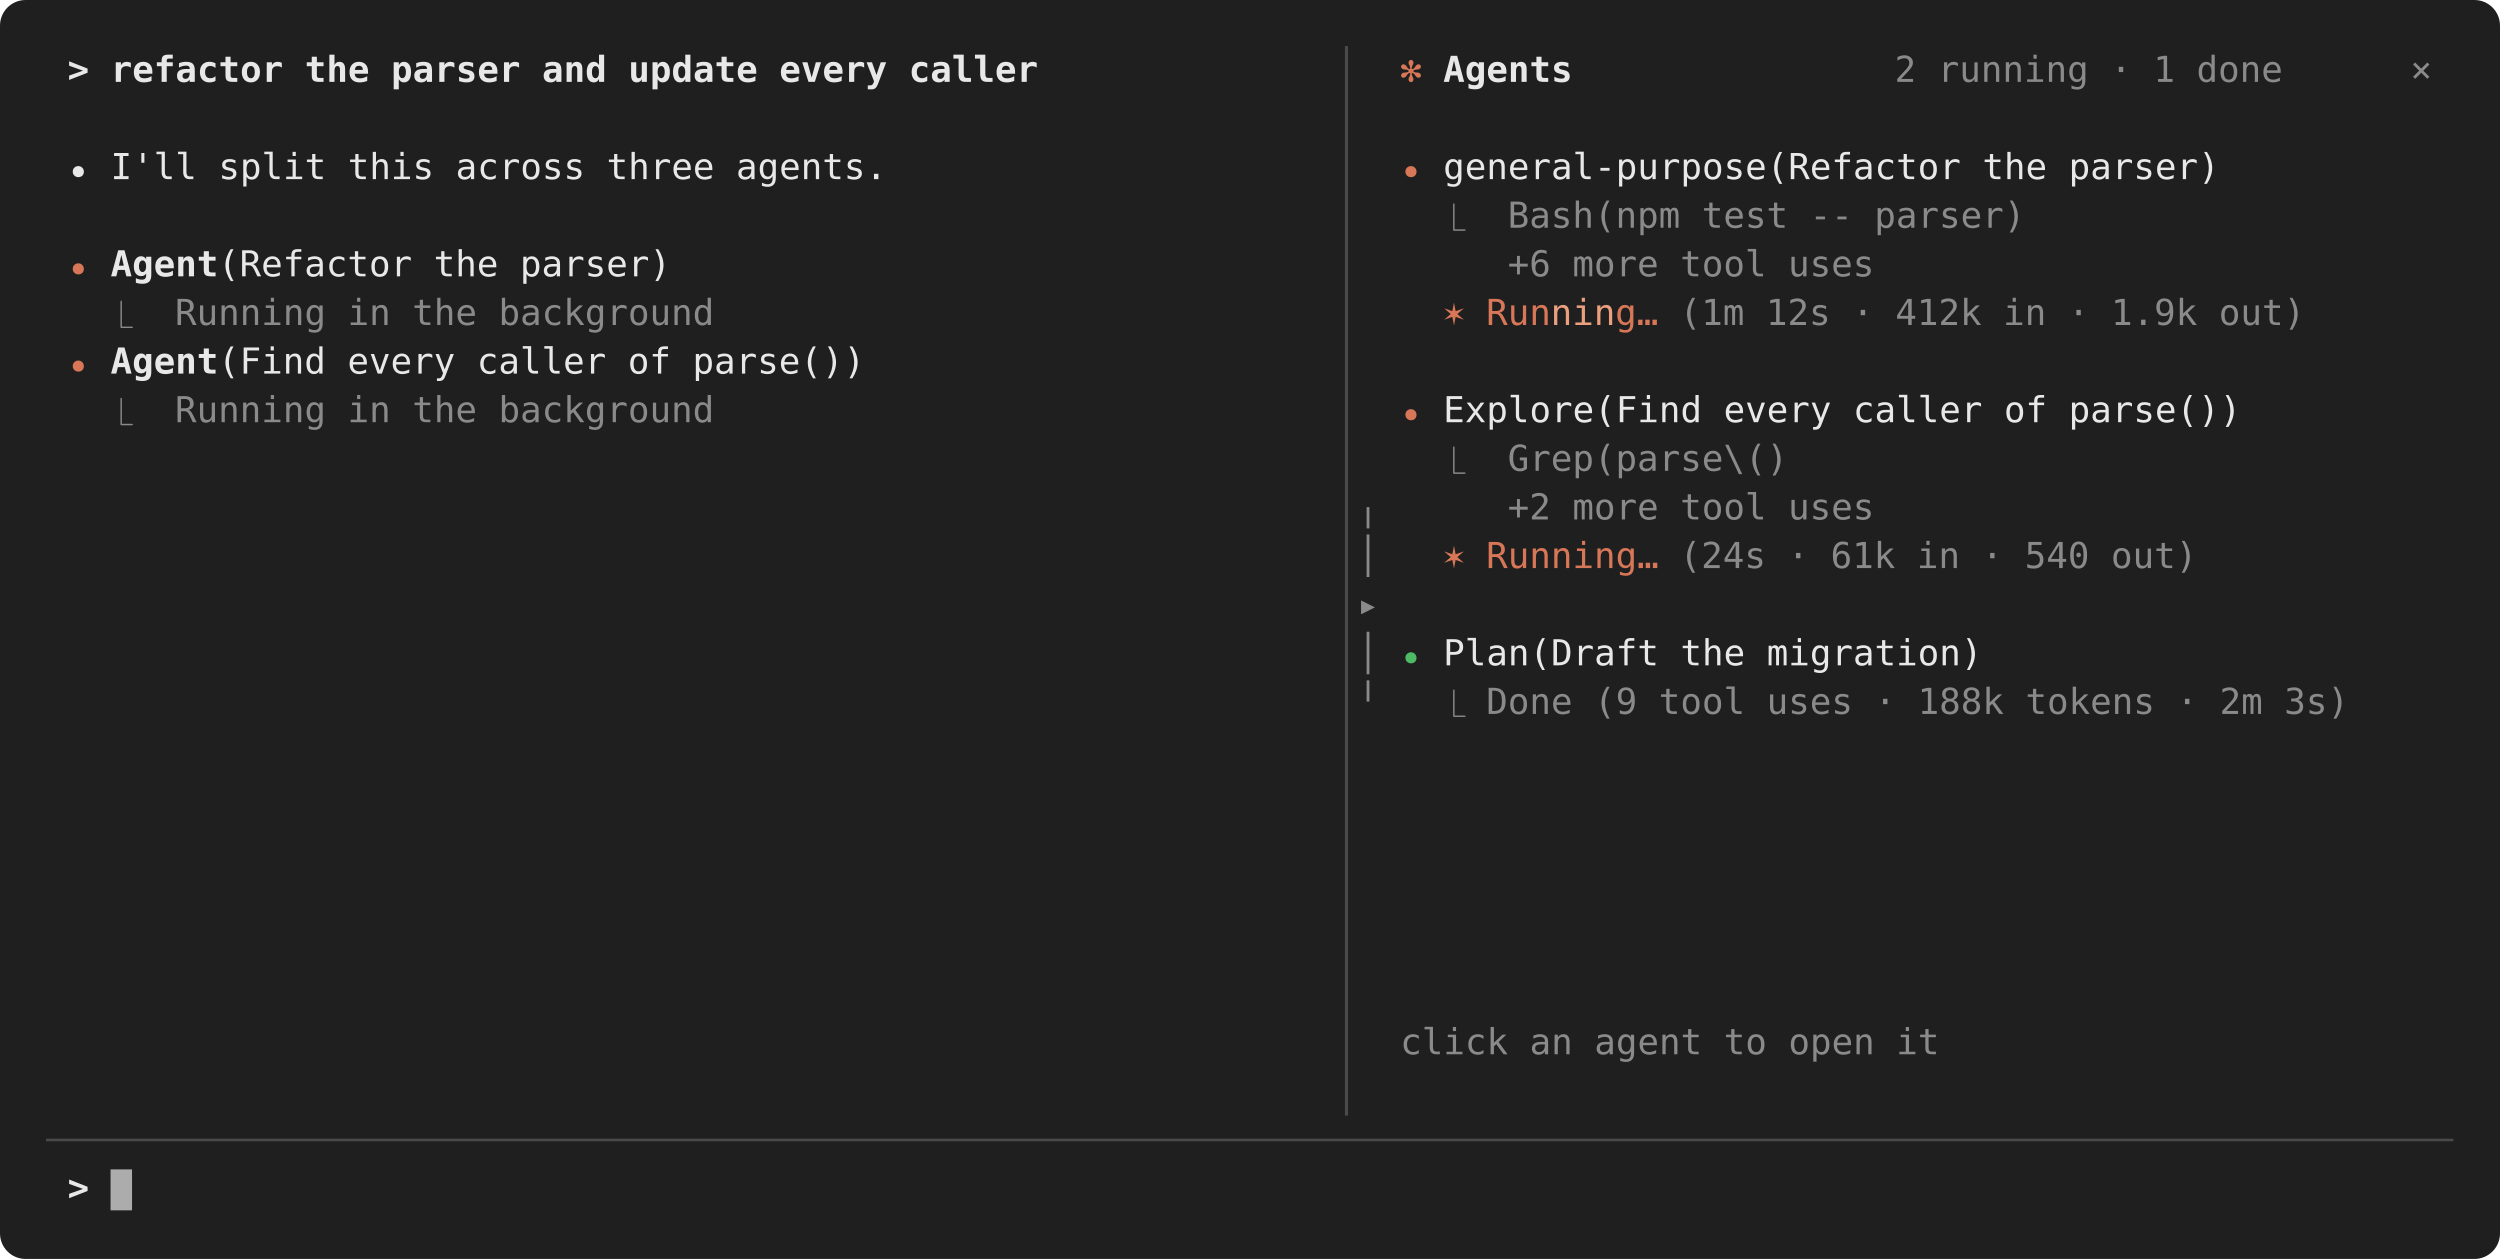
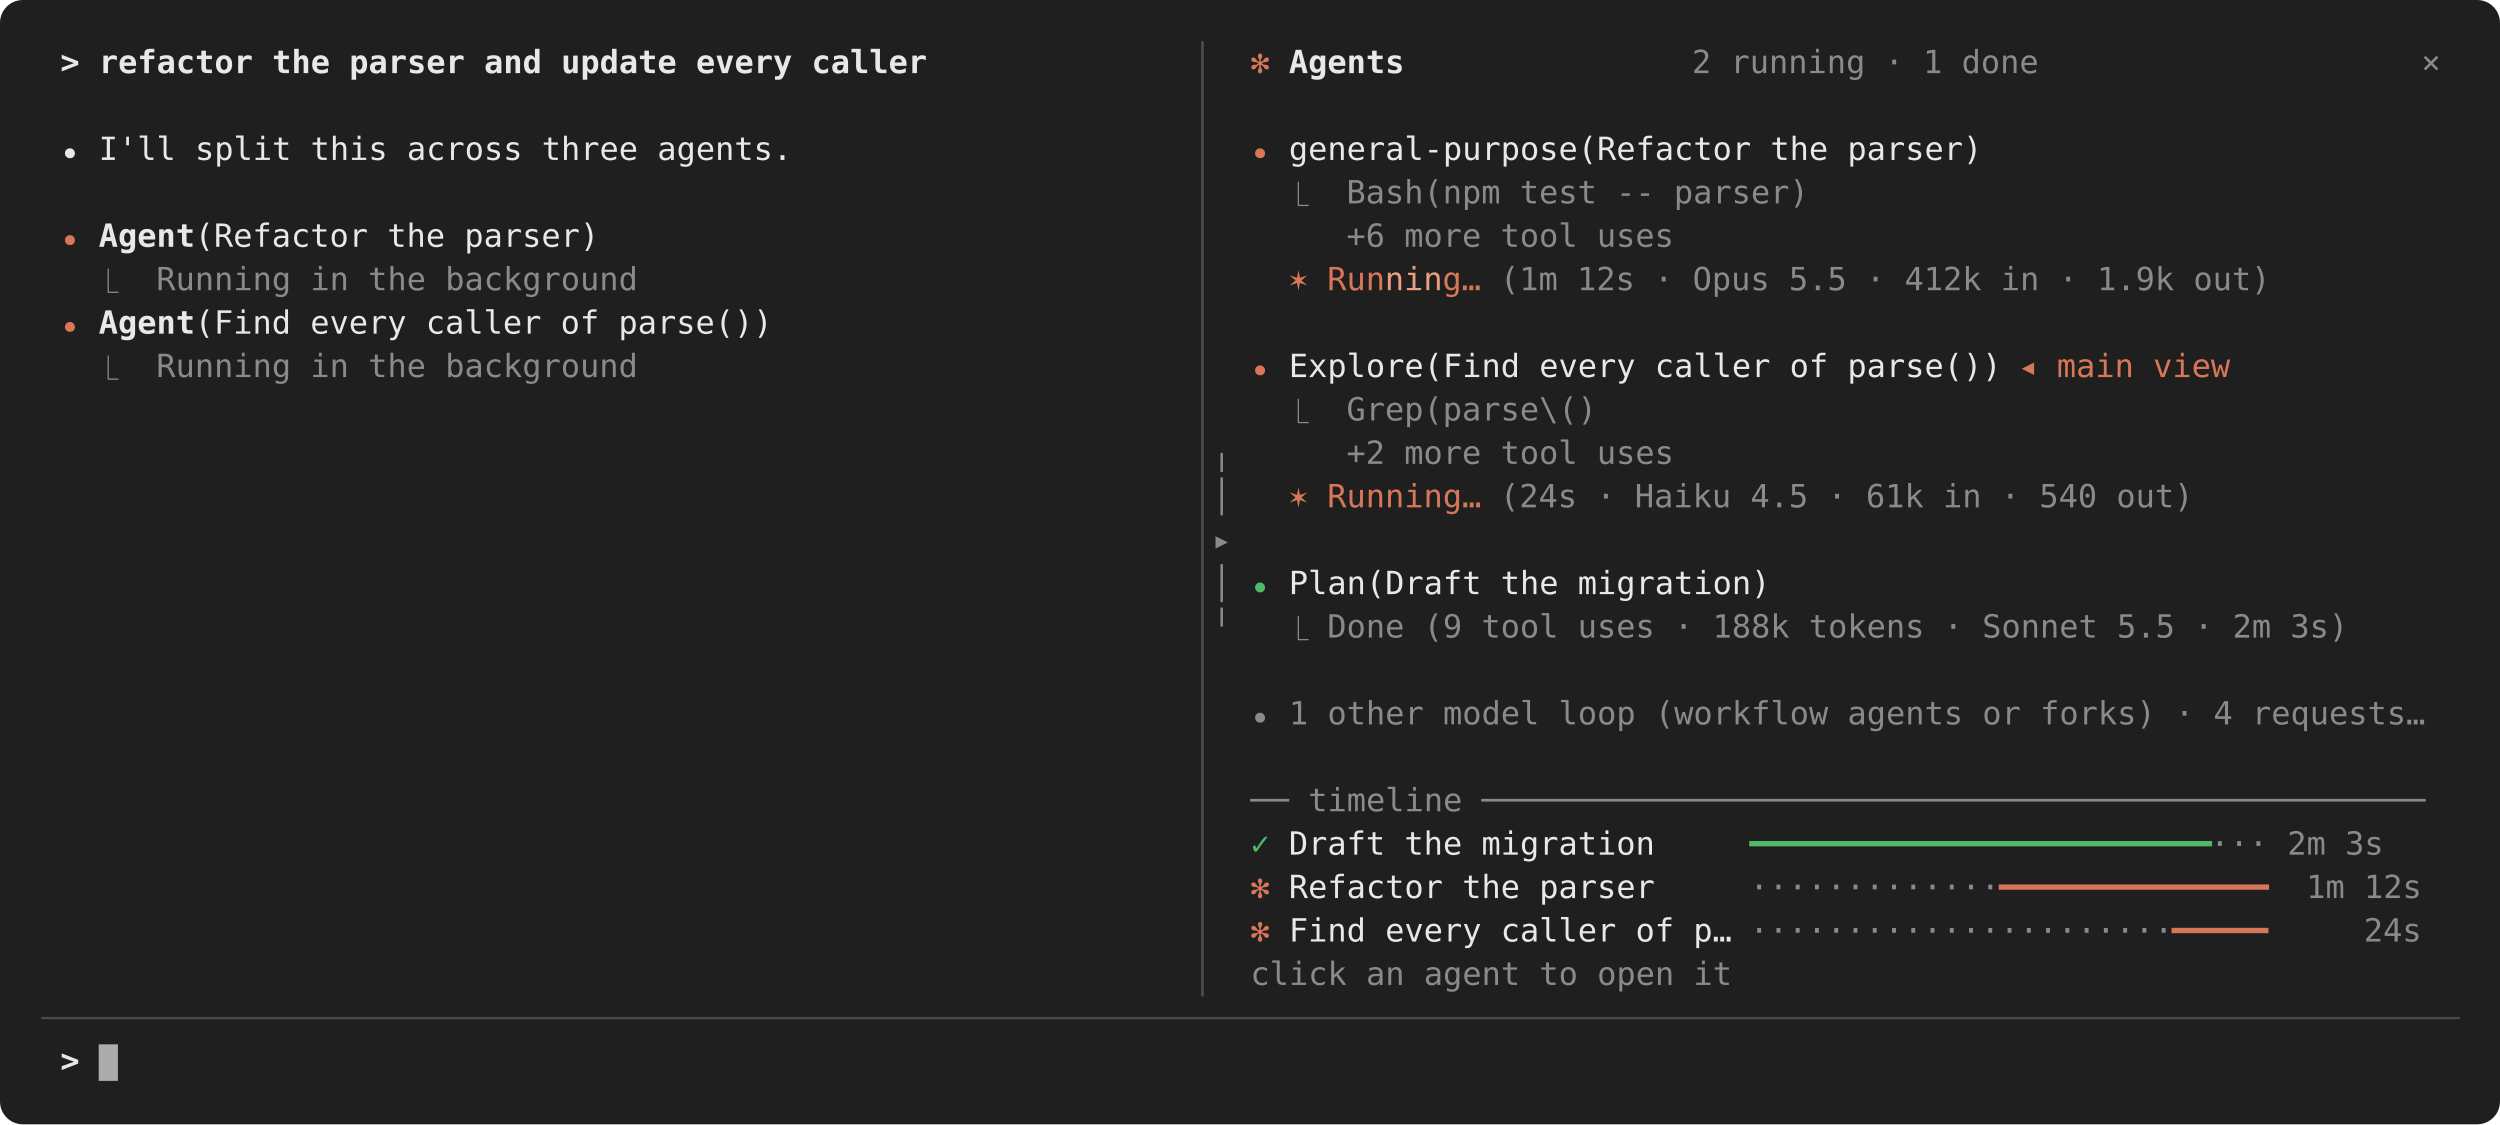
- <svg xmlns="http://www.w3.org/2000/svg" width="977" height="492" viewBox="0 0 977 492" font-family="ui-monospace, SFMono-Regular, Menlo, Consolas, monospace" font-size="14">
+ <svg xmlns="http://www.w3.org/2000/svg" width="1094" height="492" viewBox="0 0 1094 492" font-family="ui-monospace, SFMono-Regular, Menlo, Consolas, monospace" font-size="14">
  <rect width="100%" height="100%" rx="10" fill="#1f1f1f" />
  <text x="26.4" y="32" fill="#e8e8e8" font-weight="700" textLength="378.0" lengthAdjust="spacingAndGlyphs">&gt; refactor the parser and update every caller</text>
  <text x="26.4" y="70" fill="#e8e8e8" textLength="8.4" lengthAdjust="spacingAndGlyphs">⏺</text>
  <text x="43.2" y="70" fill="#e8e8e8" textLength="302.4" lengthAdjust="spacingAndGlyphs">I'll split this across three agents.</text>
  <text x="26.4" y="108" fill="#d77757" textLength="8.4" lengthAdjust="spacingAndGlyphs">⏺</text>
  <text x="43.2" y="108" fill="#e8e8e8" font-weight="700" textLength="42.0" lengthAdjust="spacingAndGlyphs">Agent</text>
  <text x="85.2" y="108" fill="#e8e8e8" textLength="176.4" lengthAdjust="spacingAndGlyphs">(Refactor the parser)</text>
  <text x="43.2" y="127" fill="#8a8a8a" textLength="8.4" lengthAdjust="spacingAndGlyphs">⎿</text>
  <text x="68.4" y="127" fill="#8a8a8a" textLength="210.0" lengthAdjust="spacingAndGlyphs">Running in the background</text>
  <text x="26.4" y="146" fill="#d77757" textLength="8.4" lengthAdjust="spacingAndGlyphs">⏺</text>
  <text x="43.2" y="146" fill="#e8e8e8" font-weight="700" textLength="42.0" lengthAdjust="spacingAndGlyphs">Agent</text>
  <text x="85.2" y="146" fill="#e8e8e8" textLength="252.0" lengthAdjust="spacingAndGlyphs">(Find every caller of parse())</text>
  <text x="43.2" y="165" fill="#8a8a8a" textLength="8.4" lengthAdjust="spacingAndGlyphs">⎿</text>
  <text x="68.4" y="165" fill="#8a8a8a" textLength="210.0" lengthAdjust="spacingAndGlyphs">Running in the background</text>
  <line x1="526.2" y1="18" x2="526.2" y2="436" stroke="#4a4a4a" stroke-width="1.2" />
  <text x="530.4" y="203" fill="#8a8a8a" textLength="8.4" lengthAdjust="spacingAndGlyphs">╷</text>
  <text x="530.4" y="222" fill="#8a8a8a" textLength="8.4" lengthAdjust="spacingAndGlyphs">│</text>
  <text x="530.4" y="241" fill="#8a8a8a" textLength="8.4" lengthAdjust="spacingAndGlyphs">▸</text>
  <text x="530.4" y="260" fill="#8a8a8a" textLength="8.4" lengthAdjust="spacingAndGlyphs">│</text>
  <text x="530.4" y="279" fill="#8a8a8a" textLength="8.4" lengthAdjust="spacingAndGlyphs">╵</text>
-   <text x="942.0" y="32" fill="#8a8a8a" textLength="8.4" lengthAdjust="spacingAndGlyphs">×</text>
+   <text x="1059.6" y="32" fill="#8a8a8a" textLength="8.4" lengthAdjust="spacingAndGlyphs">×</text>
  <text x="547.2" y="32" fill="#d77757" textLength="8.4" lengthAdjust="spacingAndGlyphs">✻</text>
  <text x="564.0" y="32" fill="#e8e8e8" font-weight="700" textLength="50.4" lengthAdjust="spacingAndGlyphs">Agents</text>
  <text x="740.4" y="32" fill="#8a8a8a" textLength="151.2" lengthAdjust="spacingAndGlyphs">2 running · 1 done</text>
  <text x="547.2" y="70" fill="#d77757" textLength="8.4" lengthAdjust="spacingAndGlyphs">⏺</text>
  <text x="564.0" y="70" fill="#e8e8e8" textLength="302.4" lengthAdjust="spacingAndGlyphs">general-purpose(Refactor the parser)</text>
  <text x="564.0" y="89" fill="#8a8a8a" textLength="8.4" lengthAdjust="spacingAndGlyphs">⎿</text>
  <text x="589.2" y="89" fill="#8a8a8a" textLength="201.6" lengthAdjust="spacingAndGlyphs">Bash(npm test -- parser)</text>
  <text x="589.2" y="108" fill="#8a8a8a" textLength="142.8" lengthAdjust="spacingAndGlyphs">+6 more tool uses</text>
  <text x="564.0" y="127" fill="#d77757" textLength="8.4" lengthAdjust="spacingAndGlyphs">✶</text>
  <text x="580.8" y="127" fill="#d77757" textLength="25.2" lengthAdjust="spacingAndGlyphs">Run</text>
  <text x="606.0" y="127" fill="#eb9f7f" textLength="25.2" lengthAdjust="spacingAndGlyphs">nin</text>
  <text x="631.2" y="127" fill="#d77757" textLength="16.8" lengthAdjust="spacingAndGlyphs">g…</text>
-   <text x="656.4" y="127" fill="#8a8a8a" textLength="243.6" lengthAdjust="spacingAndGlyphs">(1m 12s · 412k in · 1.9k out)</text>
+   <text x="656.4" y="127" fill="#8a8a8a" textLength="336.0" lengthAdjust="spacingAndGlyphs">(1m 12s · Opus 5.5 · 412k in · 1.9k out)</text>
  <text x="547.2" y="165" fill="#d77757" textLength="8.4" lengthAdjust="spacingAndGlyphs">⏺</text>
  <text x="564.0" y="165" fill="#e8e8e8" textLength="310.8" lengthAdjust="spacingAndGlyphs">Explore(Find every caller of parse())</text>
+   <text x="883.2" y="165" fill="#d77757" textLength="92.4" lengthAdjust="spacingAndGlyphs">◂ main view</text>
  <text x="564.0" y="184" fill="#8a8a8a" textLength="8.4" lengthAdjust="spacingAndGlyphs">⎿</text>
  <text x="589.2" y="184" fill="#8a8a8a" textLength="109.2" lengthAdjust="spacingAndGlyphs">Grep(parse\()</text>
  <text x="589.2" y="203" fill="#8a8a8a" textLength="142.8" lengthAdjust="spacingAndGlyphs">+2 more tool uses</text>
  <text x="564.0" y="222" fill="#d77757" textLength="8.4" lengthAdjust="spacingAndGlyphs">✶</text>
  <text x="580.8" y="222" fill="#d77757" textLength="67.2" lengthAdjust="spacingAndGlyphs">Running…</text>
-   <text x="656.4" y="222" fill="#8a8a8a" textLength="201.6" lengthAdjust="spacingAndGlyphs">(24s · 61k in · 540 out)</text>
+   <text x="656.4" y="222" fill="#8a8a8a" textLength="302.4" lengthAdjust="spacingAndGlyphs">(24s · Haiku 4.5 · 61k in · 540 out)</text>
  <text x="547.2" y="260" fill="#4eba65" textLength="8.4" lengthAdjust="spacingAndGlyphs">⏺</text>
  <text x="564.0" y="260" fill="#e8e8e8" textLength="210.0" lengthAdjust="spacingAndGlyphs">Plan(Draft the migration)</text>
-   <text x="564.0" y="279" fill="#8a8a8a" textLength="361.2" lengthAdjust="spacingAndGlyphs">⎿  Done (9 tool uses · 188k tokens · 2m 3s)</text>
-   <text x="547.2" y="412" fill="#8a8a8a" textLength="210.0" lengthAdjust="spacingAndGlyphs">click an agent to open it</text>
-   <line x1="18.0" y1="445.5" x2="958.8" y2="445.5" stroke="#4a4a4a" stroke-width="1" />
+   <text x="564.0" y="279" fill="#8a8a8a" textLength="470.4" lengthAdjust="spacingAndGlyphs">⎿  Done (9 tool uses · 188k tokens · Sonnet 5.5 · 2m 3s)</text>
+   <text x="547.2" y="317" fill="#8a8a8a" textLength="512.4" lengthAdjust="spacingAndGlyphs">⏺ 1 other model loop (workflow agents or forks) · 4 requests…</text>
+   <text x="547.2" y="355" fill="#8a8a8a" textLength="512.4" lengthAdjust="spacingAndGlyphs">── timeline ─────────────────────────────────────────────────</text>
+   <text x="547.2" y="374" fill="#4eba65" textLength="8.4" lengthAdjust="spacingAndGlyphs">✓</text>
+   <text x="564.0" y="374" fill="#e8e8e8" textLength="159.6" lengthAdjust="spacingAndGlyphs">Draft the migration</text>
+   <text x="765.6" y="374" fill="#4eba65" textLength="201.6" lengthAdjust="spacingAndGlyphs">━━━━━━━━━━━━━━━━━━━━━━━━</text>
+   <text x="967.2" y="374" fill="#8a8a8a" textLength="92.4" lengthAdjust="spacingAndGlyphs">···   2m 3s</text>
+   <text x="547.2" y="393" fill="#d77757" textLength="8.4" lengthAdjust="spacingAndGlyphs">✻</text>
+   <text x="564.0" y="393" fill="#e8e8e8" textLength="159.6" lengthAdjust="spacingAndGlyphs">Refactor the parser</text>
+   <text x="765.6" y="393" fill="#8a8a8a" textLength="109.2" lengthAdjust="spacingAndGlyphs">·············</text>
+   <text x="874.8" y="393" fill="#d77757" textLength="117.6" lengthAdjust="spacingAndGlyphs">━━━━━━━━━━━━━━</text>
+   <text x="1009.2" y="393" fill="#8a8a8a" textLength="50.4" lengthAdjust="spacingAndGlyphs">1m 12s</text>
+   <text x="547.2" y="412" fill="#d77757" textLength="8.4" lengthAdjust="spacingAndGlyphs">✻</text>
+   <text x="564.0" y="412" fill="#e8e8e8" textLength="193.2" lengthAdjust="spacingAndGlyphs">Find every caller of p…</text>
+   <text x="765.6" y="412" fill="#8a8a8a" textLength="184.8" lengthAdjust="spacingAndGlyphs">······················</text>
+   <text x="950.4" y="412" fill="#d77757" textLength="42.0" lengthAdjust="spacingAndGlyphs">━━━━━</text>
+   <text x="1034.4" y="412" fill="#8a8a8a" textLength="25.2" lengthAdjust="spacingAndGlyphs">24s</text>
+   <text x="547.2" y="431" fill="#8a8a8a" textLength="210.0" lengthAdjust="spacingAndGlyphs">click an agent to open it</text>
+   <line x1="18.0" y1="445.5" x2="1076.4" y2="445.5" stroke="#4a4a4a" stroke-width="1" />
  <text x="26.4" y="469" fill="#e8e8e8" font-weight="700" textLength="8.4" lengthAdjust="spacingAndGlyphs">&gt;</text>
  <rect x="43.2" y="457" width="8.4" height="16" fill="#e8e8e8" opacity="0.7" />
</svg>
